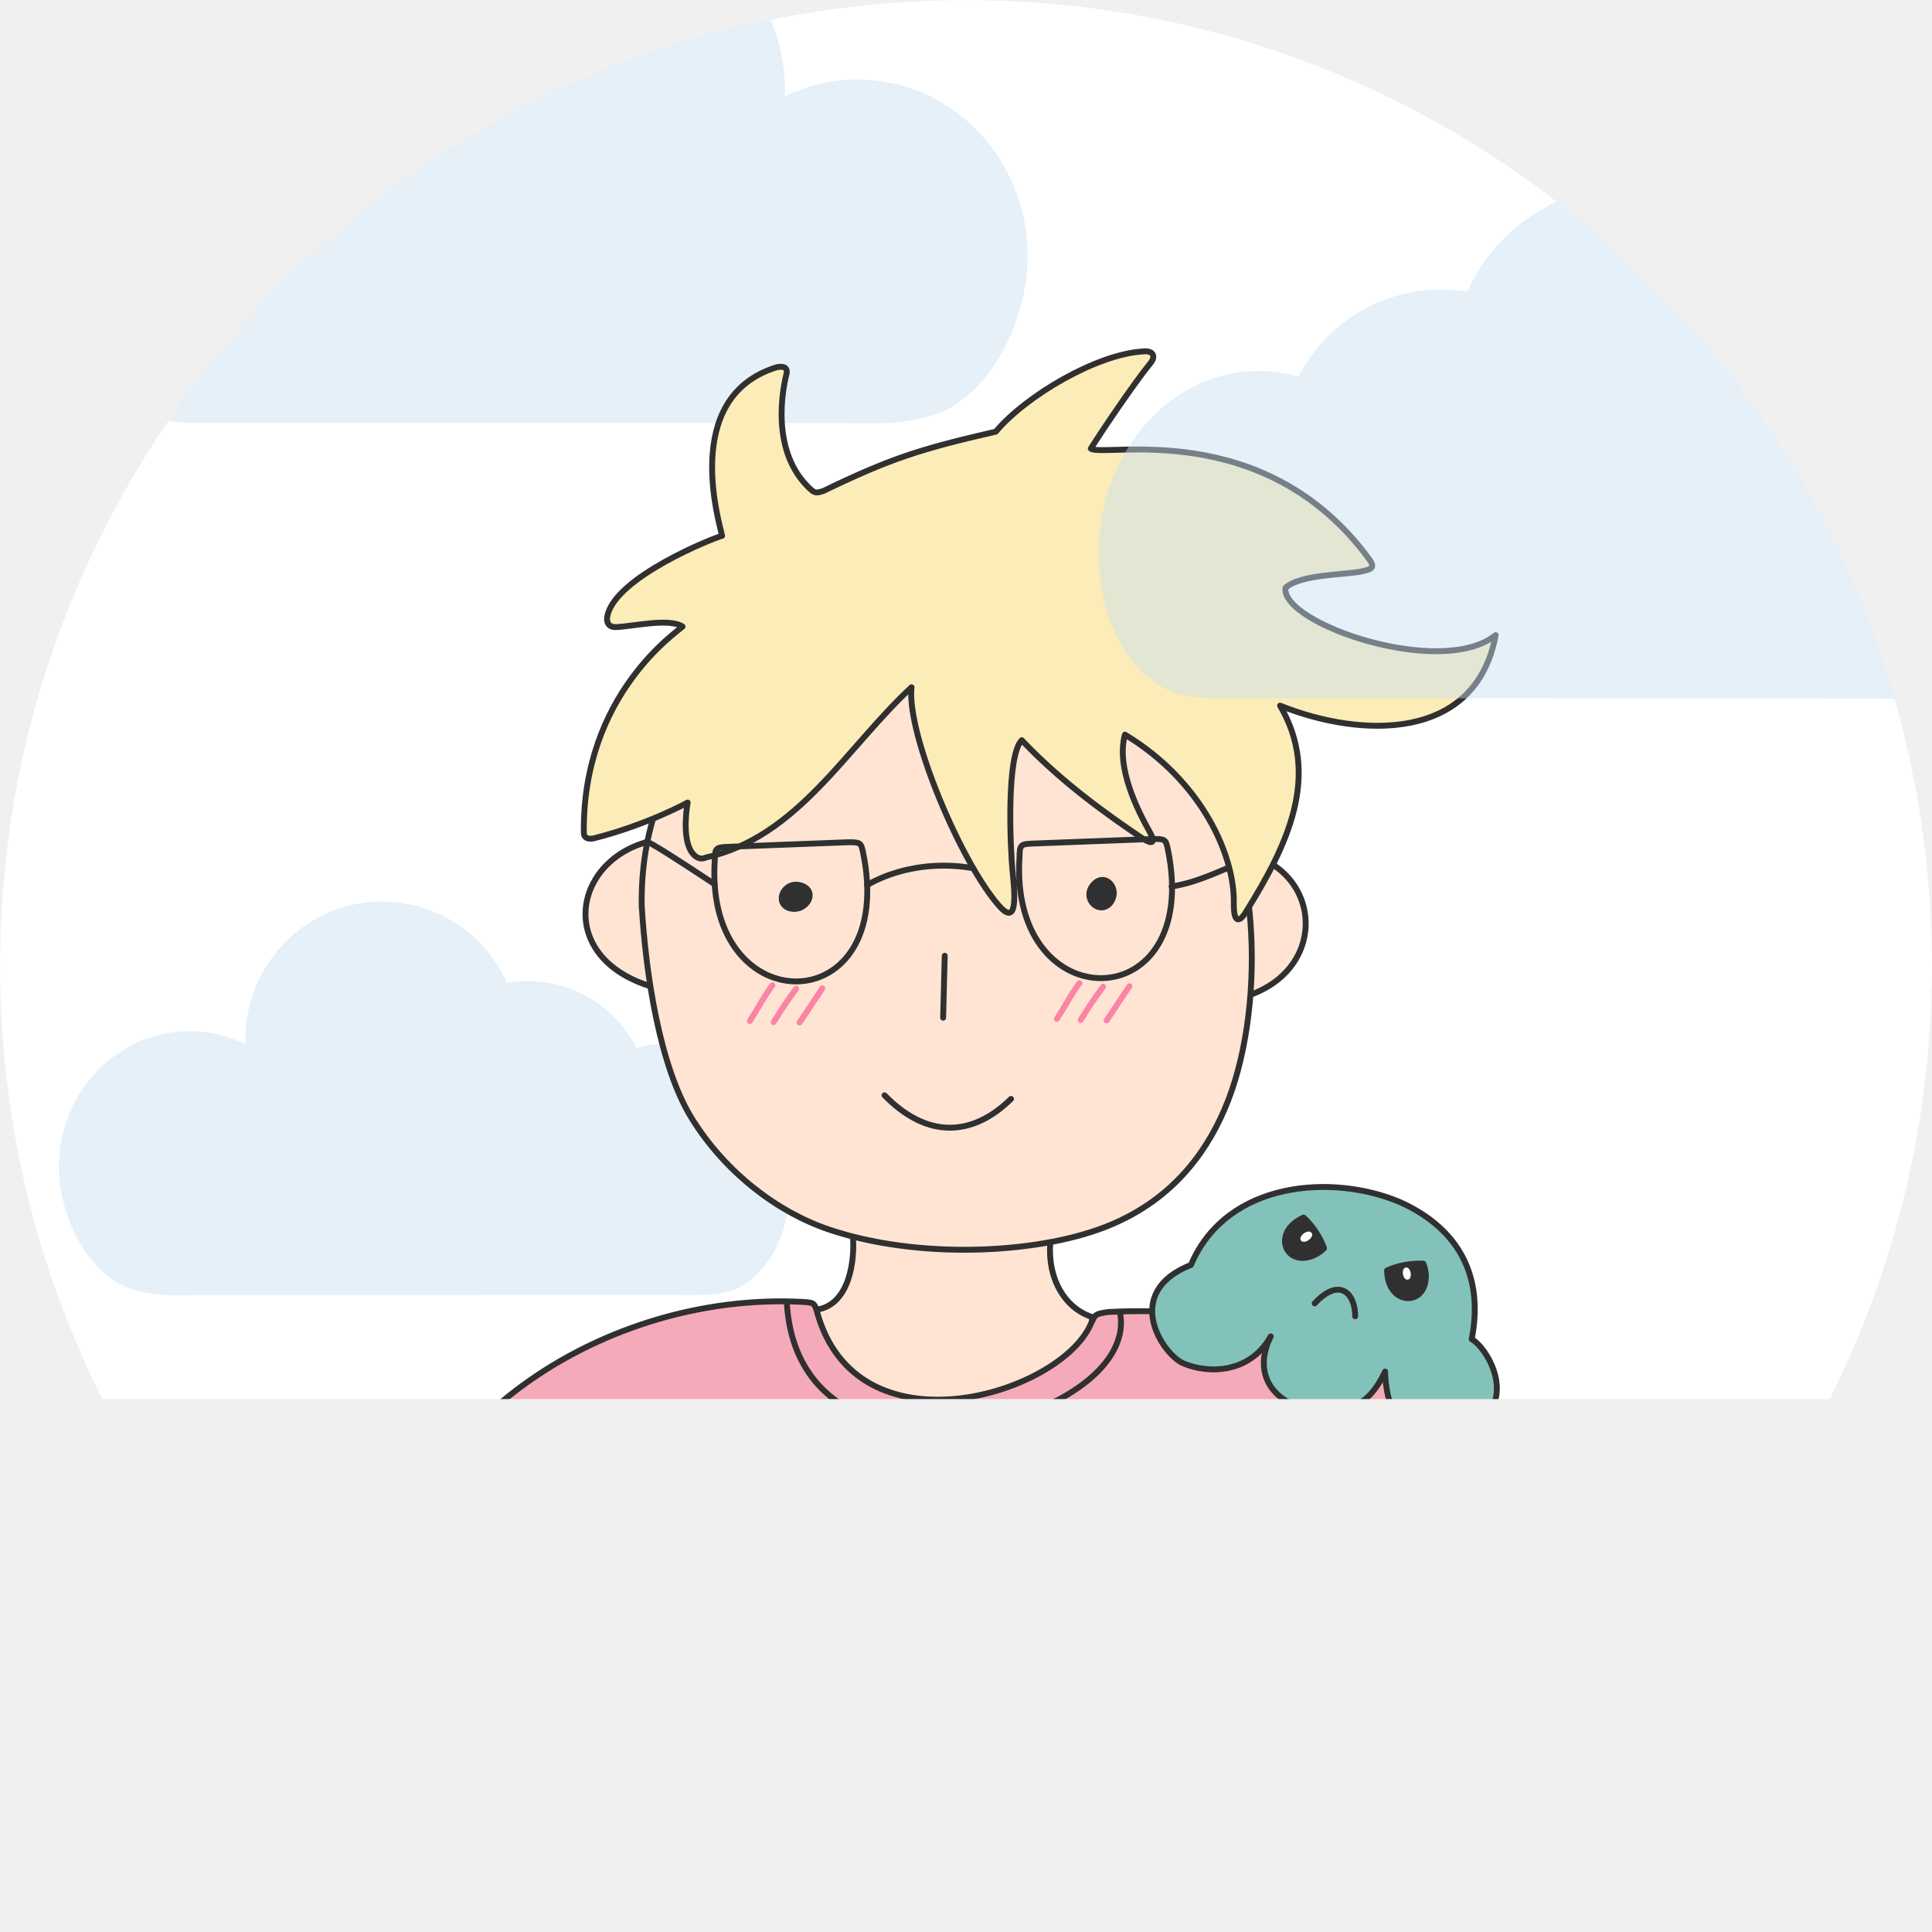
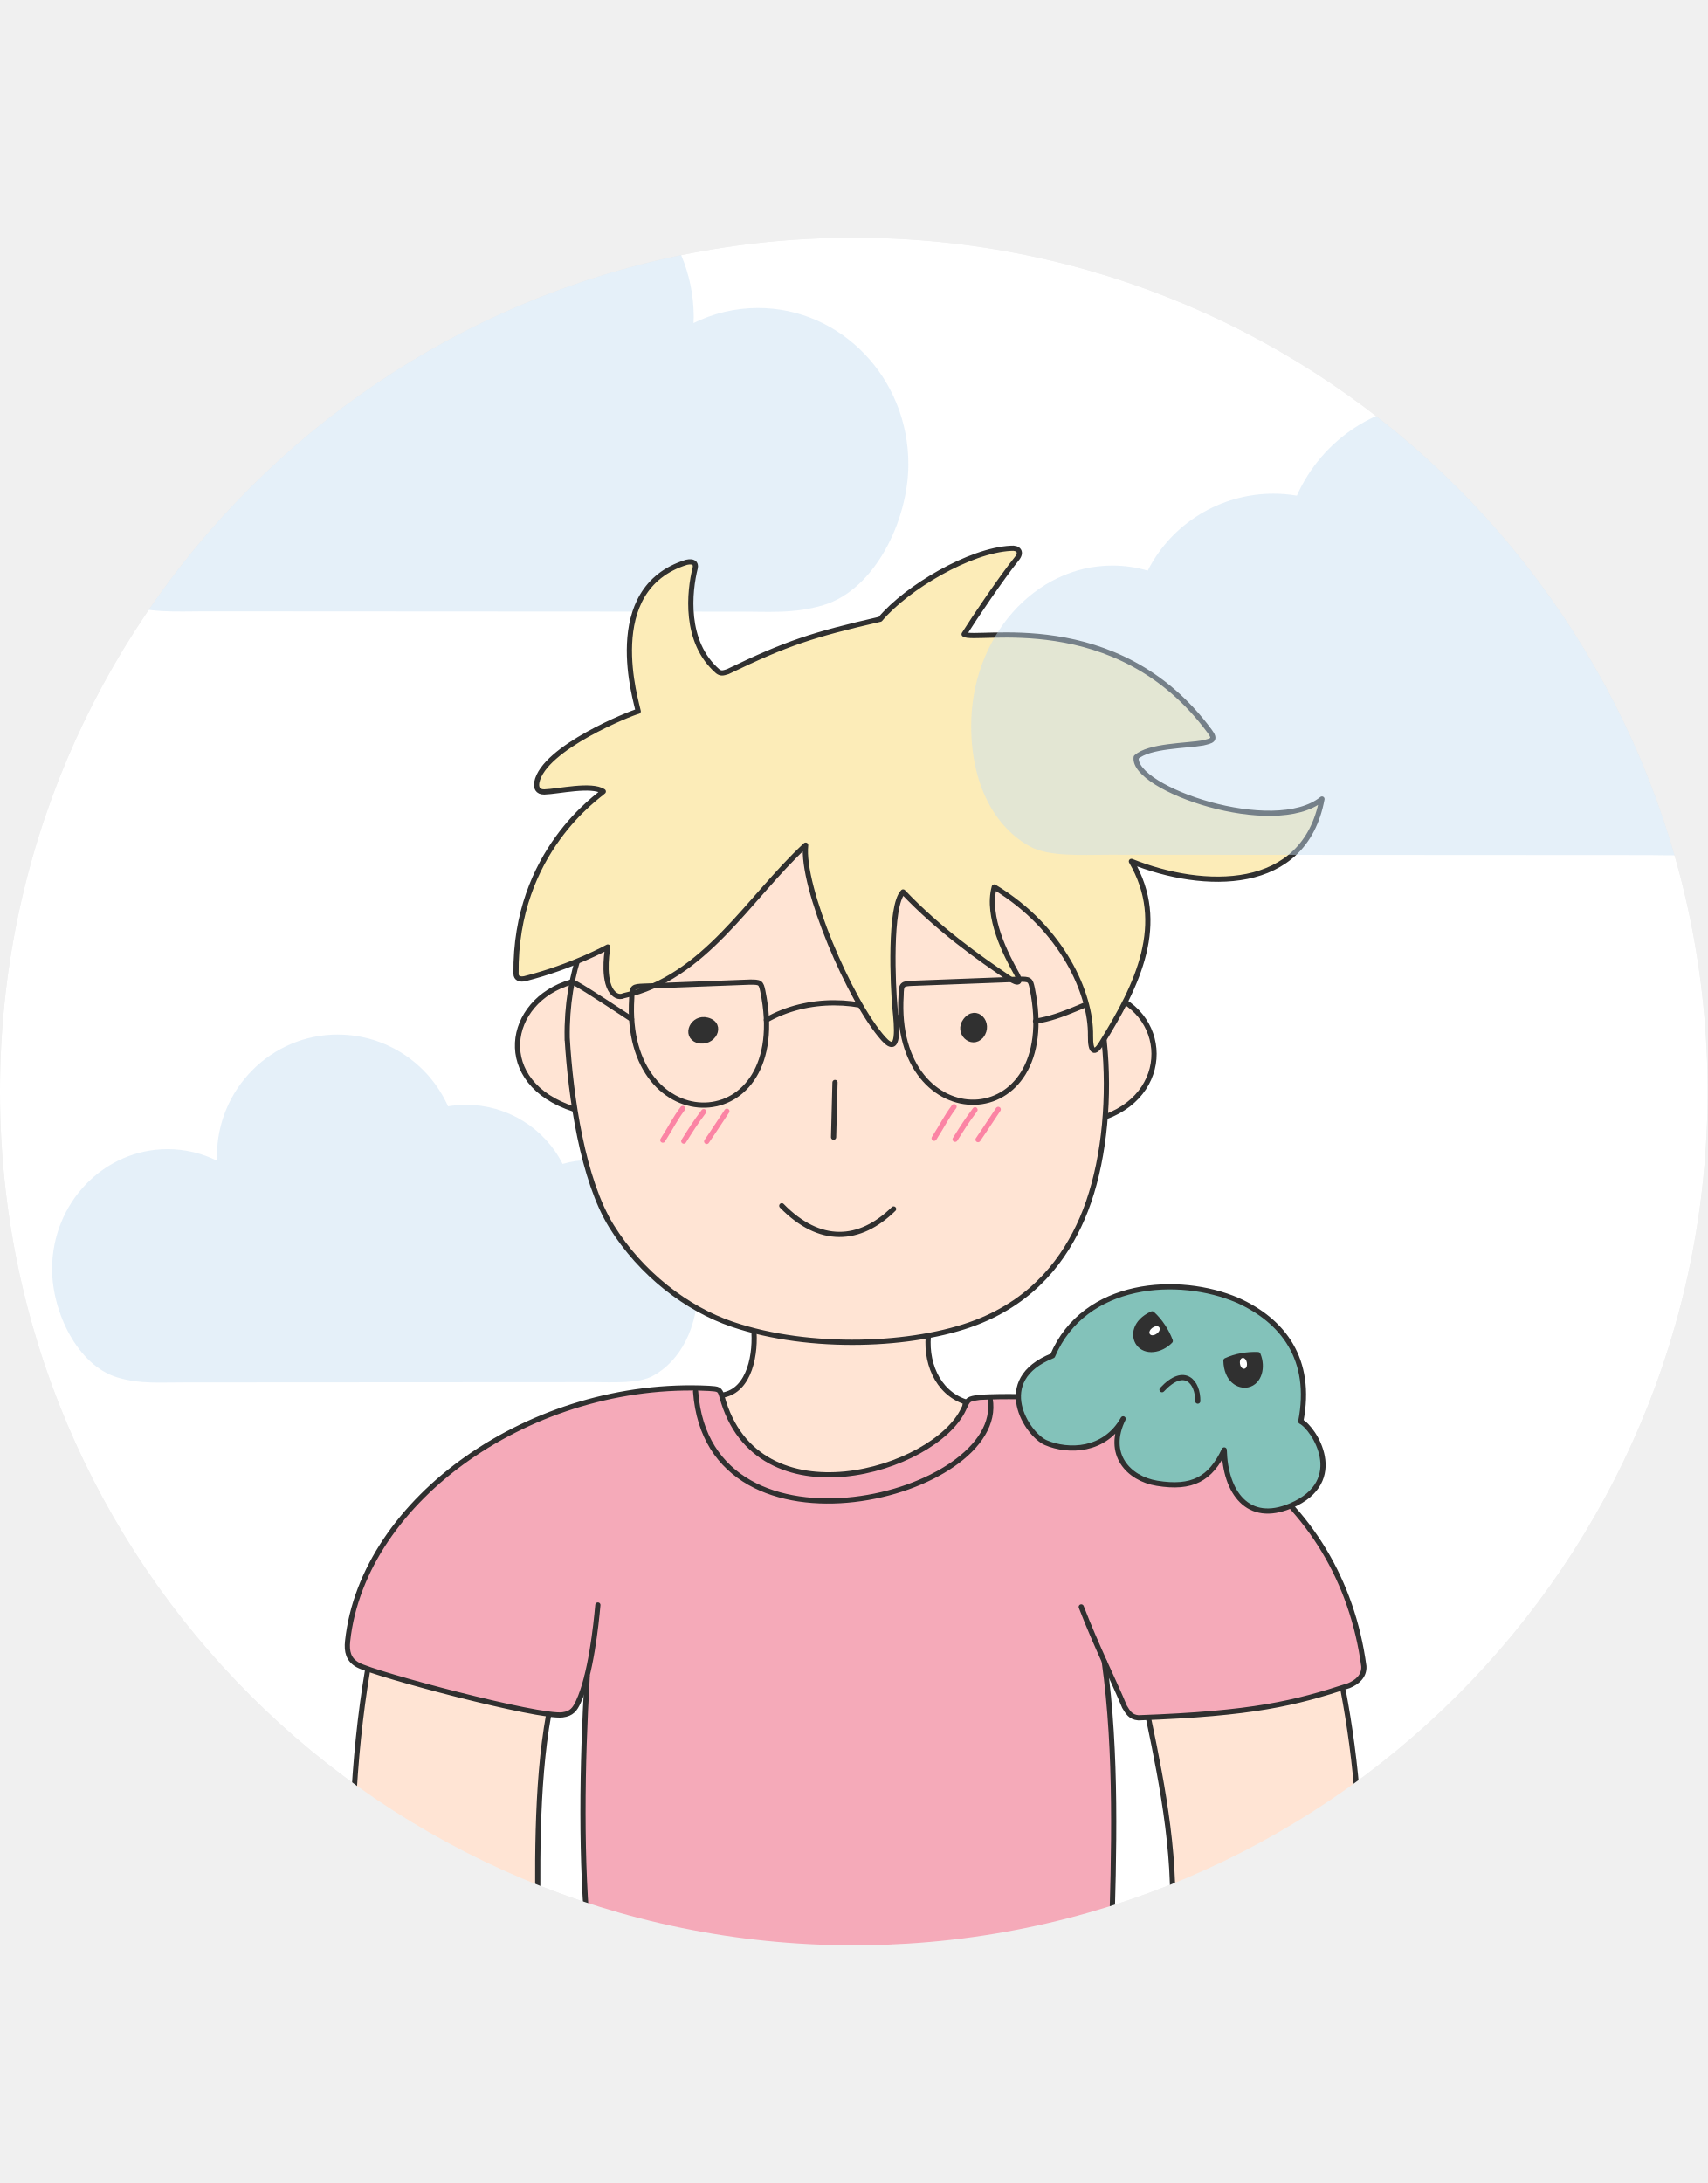
- <svg xmlns="http://www.w3.org/2000/svg" width="164.265mm" height="164.266mm" viewBox="0 0 164.265 164.266" version="1.1" id="svg5">
+ <svg xmlns="http://www.w3.org/2000/svg" width="164.265mm" height="210mm" viewBox="0 0 164.265 210" version="1.1" id="svg5">
  <defs id="defs2">
    <mask maskUnits="userSpaceOnUse" id="mask51063">
      <circle style="display:inline;fill:#ffffff;fill-opacity:1;stroke:none;stroke-width:0.584;stroke-linecap:round;stroke-linejoin:round;stroke-miterlimit:4;stroke-dasharray:none;stroke-opacity:1;paint-order:normal" id="circle51065" cx="96.038" cy="143.872" r="82.133" />
    </mask>
  </defs>
-   <g id="layer2" style="display:inline;opacity:1" transform="translate(-13.90542,-61.73901)">
+   <g id="layer2" style="display:inline;opacity:1" transform="translate(-13.90531,-38.8719)">
    <g id="g50585" mask="url(#mask51063)">
-       <circle style="display:inline;fill:#ffffff;fill-opacity:1;stroke:none;stroke-width:0.584;stroke-linecap:round;stroke-linejoin:round;stroke-miterlimit:4;stroke-dasharray:none;stroke-opacity:1;paint-order:normal" id="path41533" cx="96.038" cy="143.872" r="82.133" />
-       <path id="path898" style="display:inline;fill:#c6def1;fill-opacity:0.459;stroke-width:5.761;stroke-linecap:round" d="m 46.404,138.39 a 11.63,11.714 0 0 0 -11.63,11.714 11.63,11.714 0 0 0 0.017,0.429 c -1.445,-0.715 -3.061,-1.115 -4.768,-1.115 -6.134,0 -11.107,5.166 -11.107,11.54 0,4.129 2.45,9.267 6.276,10.417 2.234,0.672 4.176,0.465 6.344,0.483 0.13,10e-4 0.26,3e-4 0.388,-0.002 l 38.926,-0.022 c 0.05,4.4e-4 0.101,0.001 0.151,0.001 1.886,0 4.314,0.158 5.724,-0.613 2.55,-1.395 4.346,-4.509 4.346,-8.91 0,-6.543 -4.671,-11.847 -10.432,-11.847 -0.902,0 -1.777,0.13 -2.612,0.374 a 10.41,10.323 0 0 0 -9.301,-5.688 10.41,10.323 0 0 0 -1.719,0.147 11.63,11.714 0 0 0 -10.603,-6.904 z" />
-       <path id="path898-4-2" style="display:inline;fill:#c6def1;fill-opacity:0.459;stroke-width:7.5;stroke-linecap:round" d="m 65.501,54.143 a 15.14,15.251 0 0 1 15.14,15.25 15.14,15.251 0 0 1 -0.022,0.558 c 1.881,-0.93 3.986,-1.451 6.207,-1.451 7.986,0 14.46,6.726 14.46,15.023 0,5.375 -3.19,12.064 -8.171,13.561 -2.908,0.875 -5.436,0.605 -8.26,0.629 -0.17,0.001 -0.338,3.9e-4 -0.505,-0.003 l -50.677,-0.029 c -0.066,5.8e-4 -0.131,0.001 -0.197,0.001 -2.455,0 -5.617,0.206 -7.451,-0.797 -3.32,-1.816 -5.658,-5.87 -5.658,-11.6 0,-8.518 6.08,-15.424 13.581,-15.424 1.174,0 2.314,0.169 3.401,0.487 a 13.553,13.439 0 0 1 12.108,-7.405 13.553,13.439 0 0 1 2.238,0.191 15.14,15.251 0 0 1 13.804,-8.988 z" />
-       <path style="display:inline;fill:#ffe4d4;fill-opacity:1;stroke:none;stroke-width:0.5;stroke-linecap:round;stroke-linejoin:round;stroke-miterlimit:4;stroke-dasharray:none;stroke-opacity:1;paint-order:normal" d="m 49.833,196.425 c -0.719,5.646 -2.968,14.06 -1.643,29.773 3.857,0.095 11.744,-0.098 17.559,-0.098 -0.78,-12.749 1.35,-20.287 0.854,-23.34 -1.333,-1.661 -6.692,-4.601 -9.621,-4.647 -2.739,0 -5.011,-2.078 -7.148,-1.689 z" id="path39362" />
-       <path style="display:inline;fill:#ffe4d4;fill-opacity:1;stroke:none;stroke-width:0.5;stroke-linecap:round;stroke-linejoin:round;stroke-miterlimit:4;stroke-dasharray:none;stroke-opacity:1;paint-order:normal" d="m 142.479,196.112 c 0.719,5.646 3.196,13.767 1.871,29.481 -3.857,0.095 -11.939,0.032 -17.754,0.032 0.78,-12.749 -2.715,-20.904 -2.218,-23.957 1.333,-1.661 8.024,-3.821 10.953,-3.867 2.739,0 5.011,-2.078 7.148,-1.689 z" id="path39362-8" />
-       <path style="display:inline;fill:#ffe4d4;fill-opacity:1;stroke:#303030;stroke-width:0.5;stroke-linecap:round;stroke-linejoin:round;stroke-miterlimit:4;stroke-dasharray:none;stroke-opacity:1;paint-order:normal" d="m 83.42,173.078 c 2.663,-0.447 3.22,-4.093 2.987,-6.433 4.519,-3.209 14.067,-5.827 16.862,0.23 -0.447,2.909 0.762,5.936 3.492,6.846 -0.122,9.044 -9.63,11.517 -17.046,9.235 -1.776,-0.546 -4.073,-0.774 -5.284,-2.389 -0.76,-1.013 -0.41,-2.491 -0.735,-3.63 -0.365,-1.277 -0.663,-2.601 -0.276,-3.86 z" id="path35579" />
-       <path style="display:inline;fill:#f5aab9;fill-opacity:1;stroke:none;stroke-width:0.5;stroke-linecap:round;stroke-linejoin:round;stroke-miterlimit:4;stroke-dasharray:none;stroke-opacity:1;paint-order:normal" d="m 72.352,190.298 c -3,3.031 -2.959,35.654 -1.559,35.998 50.014,-0.511 0,0 49.904,-0.65 0.672,-1.369 -0.02,-5.553 0.299,-10.663 0.773,-12.402 -2.28,-25.522 -4.457,-26.505 -1.358,-0.613 -18.555,2.235 -25.212,1.819 -6.502,-0.406 -12.684,-0.572 -18.974,0 z" id="path36609" />
-       <path style="fill:#ffe4d4;fill-opacity:1;stroke:#303030;stroke-width:0.5;stroke-linecap:round;stroke-miterlimit:4;stroke-dasharray:none;stroke-opacity:1" d="M 69.111,145.564 C 61.31,143.073 62.545,135.134 68.877,133.336" id="path3154" />
-       <path style="fill:#ffe4d4;fill-opacity:1;stroke:#303030;stroke-width:0.5;stroke-linecap:round;stroke-miterlimit:4;stroke-dasharray:none;stroke-opacity:1" d="m 120.241,146.313 c 6.786,-2.483 5.965,-10.964 -0.995,-12.143" id="path3152" />
-       <path style="fill:#ffe4d4;fill-opacity:1;stroke:#303030;stroke-width:0.5;stroke-linecap:round;stroke-miterlimit:4;stroke-dasharray:none;stroke-opacity:1" d="m 68.466,138.735 c 0.332,5.621 1.486,13.635 4.272,18.117 2.821,4.538 7.216,7.926 11.623,9.417 7.495,2.535 17.451,2.116 23.409,-0.164 5.673,-2.171 8.594,-6.229 10.229,-9.996 3.613,-8.322 3.024,-22.309 -1.639,-28.49 -14.187,-20.863 -48.257,-14.289 -47.895,11.116 z" id="path939" />
-       <path style="fill:none;stroke:#303030;stroke-width:0.5;stroke-linecap:round;stroke-miterlimit:4;stroke-dasharray:none;stroke-opacity:1" d="m 94.23,143.003 c -0.136,5.265 0,0 -0.136,5.265" id="path2503" />
-       <path style="fill:none;stroke:#303030;stroke-width:0.5;stroke-linecap:round;stroke-miterlimit:4;stroke-dasharray:none;stroke-opacity:1" d="m 89.111,154.865 c 3.635,3.723 7.479,3.524 10.757,0.308" id="path2913" />
-       <path style="fill:none;stroke:#303030;stroke-width:0.5;stroke-linecap:round;stroke-linejoin:round;stroke-miterlimit:4;stroke-dasharray:none;stroke-opacity:1" d="m 87.629,136.989 c 3.919,-2.232 9.15,-2.137 12.898,-0.092" id="path6458" />
-       <path style="fill:#ffe4d4;fill-opacity:1;stroke:#303030;stroke-width:0.5;stroke-linecap:round;stroke-linejoin:round;stroke-miterlimit:4;stroke-dasharray:none;stroke-opacity:1;paint-order:normal" d="m 113.518,137.105 c 2.609,-0.364 5.118,-1.893 7.473,-2.599" id="path19522" />
-       <path style="display:inline;fill:#fcecb8;fill-opacity:1;stroke:#303030;stroke-width:0.5;stroke-linecap:round;stroke-linejoin:round;stroke-miterlimit:4;stroke-dasharray:none;stroke-opacity:1;paint-order:normal" d="m 99.998,135.839 c -0.203,-2.072 -0.539,-9.845 0.781,-11.165 3.41,3.595 7.281,6.34 10.253,8.341 0.8,0.538 1.178,0.439 0.663,-0.479 -0.988,-1.76 -2.927,-5.468 -2.144,-8.338 6.585,3.974 9.325,10.316 9.258,14.301 -0.028,1.68 0.427,1.745 1.014,0.801 3.568,-5.728 6.398,-11.623 2.918,-17.566 6.928,2.783 16.647,3.065 18.333,-5.996 -4.619,3.722 -18.272,-0.989 -17.873,-4.02 1.227,-1.124 4.812,-1.09 6.418,-1.38 0.838,-0.207 1.306,-0.259 0.645,-1.133 -8.931,-12.086 -22.612,-8.544 -23.614,-9.324 0.943,-1.507 3.653,-5.52 5.061,-7.254 0.533,-0.647 0.165,-1.089 -0.574,-1.009 -3.911,0.195 -9.979,3.744 -12.564,6.821 -6.511,1.5 -8.957,2.292 -14.66,5.042 -0.474,0.155 -0.669,0.193 -0.969,-0.033 -3.25,-2.828 -2.735,-7.681 -2.156,-9.967 0.077,-0.433 -0.183,-0.657 -0.841,-0.517 -8.295,2.555 -4.771,13.568 -4.646,14.333 -0.62,0.136 -9.125,3.507 -9.759,6.838 -0.089,0.47 0.061,0.932 0.72,0.922 1.378,-0.041 4.538,-0.804 5.678,-0.044 -0.364,0.382 -8.531,5.761 -8.395,17.531 0.005,0.465 0.397,0.561 0.819,0.481 4.625,-1.168 8.01,-3.053 8.01,-3.053 0,0 -0.51,2.665 0.24,4.06 0.315,0.564 0.805,0.855 1.304,0.619 7.797,-1.708 11.936,-9.335 17.489,-14.479 -0.442,3.972 4.26,15.025 7.479,18.622 1.619,1.809 1.279,-1.265 1.113,-2.954 z" id="path7281" />
-       <path style="fill:#ffe4d4;fill-opacity:1;stroke:#303030;stroke-width:0.5;stroke-linecap:round;stroke-linejoin:round;stroke-miterlimit:4;stroke-dasharray:none;stroke-opacity:1;paint-order:normal" d="m 74.66,136.91 c -3.203,-2.107 -5.749,-3.766 -5.783,-3.574" id="path19388" />
-       <path style="fill:#303030;fill-opacity:1;stroke:#303030;stroke-width:0.5;stroke-linecap:round;stroke-linejoin:round;stroke-miterlimit:4;stroke-dasharray:none;stroke-opacity:1;paint-order:normal" d="m 81.012,138.957 c -1.302,-0.464 -0.453,-2.317 0.928,-1.953 1.593,0.42 0.575,2.373 -0.928,1.953 z" id="path19696" />
-       <path style="display:inline;opacity:1;fill:#303030;fill-opacity:1;stroke:#303030;stroke-width:0.5;stroke-linecap:round;stroke-linejoin:round;stroke-miterlimit:4;stroke-dasharray:none;stroke-opacity:1;paint-order:normal" d="m 108.29,138.529 c -0.925,1.027 -2.364,-0.338 -1.502,-1.477 0.994,-1.314 2.462,0.246 1.502,1.477 z" id="path19696-7" />
-       <path style="opacity:1;fill:none;fill-opacity:0.374;stroke:#303030;stroke-width:0.5;stroke-linecap:round;stroke-linejoin:round;stroke-miterlimit:4;stroke-dasharray:none;stroke-opacity:1" d="m 75.86,133.738 10.155,-0.388 c 1.03,-0.006 1.098,0.03 1.272,0.871 2.968,14.407 -13.5,14.59 -12.612,0.691 0.015,-1.098 0.098,-1.133 1.186,-1.174 z" id="path3596-0" />
-       <path style="display:inline;fill:none;fill-opacity:0.373;stroke:#fa5f91;stroke-width:0.5;stroke-linecap:round;stroke-linejoin:round;stroke-miterlimit:4;stroke-dasharray:none;stroke-opacity:0.717;paint-order:normal" d="m 103.767,148.373 c 0.846,-1.324 1.115,-1.964 1.916,-3.041" id="path25524-2" />
-       <path style="fill:none;fill-opacity:0.373;stroke:#303030;stroke-width:0.5;stroke-linecap:round;stroke-linejoin:round;stroke-miterlimit:4;stroke-dasharray:none;stroke-opacity:1" d="m 101.773,133.46 10.155,-0.388 c 1.03,-0.006 1.098,0.03 1.272,0.871 2.968,14.407 -13.5,14.59 -12.612,0.691 0.015,-1.098 0.098,-1.133 1.186,-1.174 z" id="path3596" />
-       <path style="display:inline;fill:none;fill-opacity:0.373;stroke:#fa5f91;stroke-width:0.5;stroke-linecap:round;stroke-linejoin:round;stroke-miterlimit:4;stroke-dasharray:none;stroke-opacity:0.717;paint-order:normal" d="m 77.663,148.548 c 0.846,-1.324 1.115,-1.964 1.916,-3.041" id="path25524" />
-       <path style="display:inline;fill:none;fill-opacity:0.373;stroke:#fa5f91;stroke-width:0.5;stroke-linecap:round;stroke-linejoin:round;stroke-miterlimit:4;stroke-dasharray:none;stroke-opacity:0.717;paint-order:normal" d="m 79.681,148.645 c 0.765,-1.212 1.055,-1.687 1.916,-2.84" id="path25524-4" />
-       <path style="display:inline;fill:none;fill-opacity:0.373;stroke:#fa5f91;stroke-width:0.5;stroke-linecap:round;stroke-linejoin:round;stroke-miterlimit:4;stroke-dasharray:none;stroke-opacity:0.717;paint-order:normal" d="m 81.887,148.674 c 0.89,-1.297 1.31,-1.986 1.94,-2.907" id="path25524-4-8" />
-       <path style="display:inline;fill:none;fill-opacity:0.373;stroke:#fa5f91;stroke-width:0.5;stroke-linecap:round;stroke-linejoin:round;stroke-miterlimit:4;stroke-dasharray:none;stroke-opacity:0.717;paint-order:normal" d="m 105.784,148.47 c 0.765,-1.212 1.055,-1.687 1.916,-2.84" id="path25524-4-6" />
-       <path style="display:inline;fill:none;fill-opacity:0.373;stroke:#fa5f91;stroke-width:0.5;stroke-linecap:round;stroke-linejoin:round;stroke-miterlimit:4;stroke-dasharray:none;stroke-opacity:0.717;paint-order:normal" d="m 107.99,148.5 c 0.89,-1.297 1.31,-1.986 1.94,-2.907" id="path25524-4-8-6" />
-       <path style="display:inline;fill:#f5aab9;fill-opacity:1;stroke:#303030;stroke-width:0.5;stroke-linecap:round;stroke-linejoin:round;stroke-miterlimit:4;stroke-dasharray:none;stroke-opacity:1;paint-order:normal" d="m 71.418,193.269 c -0.177,1.947 -0.677,6.733 -1.879,9.318 -0.328,0.705 -0.625,1.135 -1.521,1.25 -2.264,0.29 -18.002,-3.881 -19.688,-4.801 -0.911,-0.497 -1.092,-1.306 -0.985,-2.293 1.479,-13.716 17.81,-25.165 34.762,-24.314 0.914,0.064 1.048,0.049 1.248,0.789 3.333,12.318 20.503,7.153 23.247,1.198 0.451,-0.955 0.366,-0.948 1.539,-1.127 20.438,-1.02 34.735,9.385 36.961,25.868 0.06,0.964 -0.67,1.557 -1.444,1.869 -5.157,1.678 -9.156,2.701 -20.243,3.095 -0.765,-0.062 -1.016,-0.534 -1.34,-1.075 -0.964,-2.353 -2.642,-5.659 -4.157,-9.594" id="path30280" />
-       <path style="display:inline;fill:none;fill-opacity:0.373;stroke:#303030;stroke-width:0.5;stroke-linecap:round;stroke-linejoin:round;stroke-miterlimit:4;stroke-dasharray:none;stroke-opacity:1;paint-order:normal" d="m 70.393,200.135 c -0.496,8.44 -0.646,18.018 0.175,25.779" id="path34557" />
-       <path style="display:inline;fill:none;fill-opacity:0.373;stroke:#303030;stroke-width:0.5;stroke-linecap:round;stroke-linejoin:round;stroke-miterlimit:4;stroke-dasharray:none;stroke-opacity:1;paint-order:normal" d="m 120.137,198.731 c 1.224,8.713 0.936,18.612 0.67,27.054" id="path34559" />
-       <path style="opacity:1;fill:none;fill-opacity:1;stroke:#303030;stroke-width:0.5;stroke-linecap:round;stroke-linejoin:round;stroke-miterlimit:4;stroke-dasharray:none;stroke-opacity:1;paint-order:normal" d="m 49.254,199.614 c -1.391,8.288 -1.9,18.282 -1.078,26.505" id="path37638" />
-       <path style="opacity:1;fill:none;fill-opacity:1;stroke:#303030;stroke-width:0.5;stroke-linecap:round;stroke-linejoin:round;stroke-miterlimit:4;stroke-dasharray:none;stroke-opacity:1;paint-order:normal" d="m 66.686,203.822 c -1.248,6.886 -1.086,15.303 -0.993,22.153" id="path37706" />
-       <path style="opacity:1;fill:none;fill-opacity:1;stroke:#303030;stroke-width:0.5;stroke-linecap:round;stroke-linejoin:round;stroke-miterlimit:4;stroke-dasharray:none;stroke-opacity:1;paint-order:normal" d="m 143.127,201.556 c 1.191,6.299 2.196,15.244 1.193,23.951" id="path37708" />
-       <path style="opacity:1;fill:none;fill-opacity:1;stroke:#303030;stroke-width:0.5;stroke-linecap:round;stroke-linejoin:round;stroke-miterlimit:4;stroke-dasharray:none;stroke-opacity:1;paint-order:normal" d="m 124.41,204.276 c 1.323,6.334 2.857,14.053 2.113,21.208" id="path37712" />
-       <path id="path898-4" style="display:inline;fill:#c6def1;fill-opacity:0.459;stroke-width:7.5;stroke-linecap:round" d="m 152.464,77.56 a 15.14,15.251 0 0 1 15.14,15.25 15.14,15.251 0 0 1 -0.022,0.558 c 1.881,-0.93 3.986,-1.451 6.207,-1.451 7.986,0 14.46,6.726 14.46,15.023 0,5.375 -3.19,12.064 -8.171,13.562 -2.908,0.875 -5.436,0.605 -8.26,0.629 -0.17,0.001 -0.338,3.9e-4 -0.505,-0.003 l -50.677,-0.029 c -0.066,5.8e-4 -0.131,10e-4 -0.197,10e-4 -2.455,0 -5.617,0.206 -7.451,-0.797 -3.32,-1.816 -5.658,-5.87 -5.658,-11.6 0,-8.518 6.08,-15.424 13.581,-15.424 1.174,0 2.314,0.169 3.401,0.487 a 13.553,13.439 0 0 1 12.108,-7.405 13.553,13.439 0 0 1 2.238,0.191 15.14,15.251 0 0 1 13.804,-8.988 z" />
-       <path style="opacity:1;fill:#83c2ba;fill-opacity:1;stroke:#303030;stroke-width:0.5;stroke-linecap:round;stroke-linejoin:round;stroke-miterlimit:4;stroke-dasharray:none;stroke-opacity:1;paint-order:normal" d="m 115.164,169.289 c -5.91,2.338 -2.419,7.614 -0.647,8.368 2.14,0.911 5.658,0.866 7.431,-2.294 -1.68,3.377 0.496,5.742 3.253,6.195 3.387,0.556 5.154,-0.41 6.472,-3.204 0.097,4.03 2.249,7.145 6.418,5.363 5.517,-2.358 2.201,-7.482 0.944,-8.109 1.165,-5.964 -1.701,-9.688 -6.079,-11.653 -5.65,-2.422 -14.738,-1.871 -17.792,5.333 z" id="path42149" />
-       <path style="display:inline;fill:none;fill-opacity:0.373;stroke:#303030;stroke-width:0.5;stroke-linecap:round;stroke-linejoin:round;stroke-miterlimit:4;stroke-dasharray:none;stroke-opacity:1;paint-order:normal" d="m 80.82,172.731 c 1.264,17.381 29.944,10.074 28.33,0.713" id="path35183" />
-       <path style="opacity:1;fill:none;fill-opacity:1;stroke:#303030;stroke-width:0.5;stroke-linecap:round;stroke-linejoin:round;stroke-miterlimit:4;stroke-dasharray:none;stroke-opacity:1;paint-order:normal" d="m 125.687,172.556 c 2.18,-2.338 3.468,-0.726 3.44,1.099" id="path45846" />
-       <path style="opacity:1;fill:#303030;fill-opacity:1;stroke:#303030;stroke-width:0.5;stroke-linecap:round;stroke-linejoin:round;stroke-miterlimit:4;stroke-dasharray:none;stroke-opacity:1;paint-order:normal" d="m 131.837,169.759 c 0.924,-0.433 2.097,-0.628 3.081,-0.578 0.502,1.2 0.134,2.652 -0.981,2.902 -0.855,0.192 -2.053,-0.452 -2.1,-2.324 z" id="path45938" />
-       <path style="display:inline;fill:#303030;fill-opacity:1;stroke:#303030;stroke-width:0.5;stroke-linecap:round;stroke-linejoin:round;stroke-miterlimit:4;stroke-dasharray:none;stroke-opacity:1;paint-order:normal" d="m 124.739,165.26 c 0.761,0.68 1.402,1.682 1.742,2.606 -0.906,0.933 -2.386,1.165 -3.054,0.238 -0.513,-0.711 -0.391,-2.065 1.313,-2.844 z" id="path45938-4" />
-       <ellipse style="opacity:1;fill:#ffffff;fill-opacity:1;stroke:#ffffff;stroke-width:0.328;stroke-linecap:round;stroke-linejoin:round;stroke-miterlimit:4;stroke-dasharray:none;stroke-opacity:1;paint-order:normal" id="path48063" cx="103.944" cy="189.145" rx="0.172" ry="0.361" transform="matrix(0.9871952,-0.1595167,0.1633985,0.9865601,0,0)" />
-       <ellipse style="display:inline;fill:#ffffff;fill-opacity:1;stroke:#ffffff;stroke-width:0.346;stroke-linecap:round;stroke-linejoin:round;stroke-miterlimit:4;stroke-dasharray:none;stroke-opacity:1;paint-order:normal" id="path48063-6" cx="208.696" cy="10.8" rx="0.179" ry="0.384" transform="matrix(0.6400269,0.7683525,-0.7962369,0.6049849,0,0)" />
+       <g id="g1844">
+         <ellipse style="display:inline;fill:#ffffff;fill-opacity:1;stroke:none;stroke-width:0.584;stroke-linecap:round;stroke-linejoin:round;stroke-miterlimit:4;stroke-dasharray:none;stroke-opacity:1;paint-order:normal" id="path41533" cx="96.038" cy="143.872" rx="82.133" ry="82.133" />
+         <path id="path898" style="display:inline;fill:#c6def1;fill-opacity:0.459;stroke-width:5.761;stroke-linecap:round" d="m 46.404,138.39 a 11.63,11.714 0 0 0 -11.63,11.714 11.63,11.714 0 0 0 0.017,0.429 c -1.445,-0.715 -3.061,-1.115 -4.768,-1.115 -6.134,0 -11.107,5.166 -11.107,11.54 0,4.129 2.45,9.267 6.276,10.417 2.234,0.672 4.176,0.465 6.344,0.483 0.13,10e-4 0.26,3e-4 0.388,-0.002 l 38.926,-0.022 c 0.05,4.4e-4 0.101,0.001 0.151,0.001 1.886,0 4.314,0.158 5.724,-0.613 2.55,-1.395 4.346,-4.509 4.346,-8.91 0,-6.543 -4.671,-11.847 -10.432,-11.847 -0.902,0 -1.777,0.13 -2.612,0.374 a 10.41,10.323 0 0 0 -9.301,-5.688 10.41,10.323 0 0 0 -1.719,0.147 11.63,11.714 0 0 0 -10.603,-6.904 z" />
+         <path id="path898-4-2" style="display:inline;fill:#c6def1;fill-opacity:0.459;stroke-width:7.5;stroke-linecap:round" d="m 65.501,54.143 a 15.14,15.251 0 0 1 15.14,15.25 15.14,15.251 0 0 1 -0.022,0.558 c 1.881,-0.93 3.986,-1.451 6.207,-1.451 7.986,0 14.46,6.726 14.46,15.023 0,5.375 -3.19,12.064 -8.171,13.561 -2.908,0.875 -5.436,0.605 -8.26,0.629 -0.17,0.001 -0.338,3.9e-4 -0.505,-0.003 l -50.677,-0.029 c -0.066,5.8e-4 -0.131,0.001 -0.197,0.001 -2.455,0 -5.617,0.206 -7.451,-0.797 -3.32,-1.816 -5.658,-5.87 -5.658,-11.6 0,-8.518 6.08,-15.424 13.581,-15.424 1.174,0 2.314,0.169 3.401,0.487 a 13.553,13.439 0 0 1 12.108,-7.405 13.553,13.439 0 0 1 2.238,0.191 15.14,15.251 0 0 1 13.804,-8.988 z" />
+         <path style="display:inline;fill:#ffe4d4;fill-opacity:1;stroke:none;stroke-width:0.5;stroke-linecap:round;stroke-linejoin:round;stroke-miterlimit:4;stroke-dasharray:none;stroke-opacity:1;paint-order:normal" d="m 49.833,196.425 c -0.719,5.646 -2.968,14.06 -1.643,29.773 3.857,0.095 11.744,-0.098 17.559,-0.098 -0.78,-12.749 1.35,-20.287 0.854,-23.34 -1.333,-1.661 -6.692,-4.601 -9.621,-4.647 -2.739,0 -5.011,-2.078 -7.148,-1.689 z" id="path39362" />
+         <path style="display:inline;fill:#ffe4d4;fill-opacity:1;stroke:none;stroke-width:0.5;stroke-linecap:round;stroke-linejoin:round;stroke-miterlimit:4;stroke-dasharray:none;stroke-opacity:1;paint-order:normal" d="m 142.479,196.112 c 0.719,5.646 3.196,13.767 1.871,29.481 -3.857,0.095 -11.939,0.032 -17.754,0.032 0.78,-12.749 -2.715,-20.904 -2.218,-23.957 1.333,-1.661 8.024,-3.821 10.953,-3.867 2.739,0 5.011,-2.078 7.148,-1.689 z" id="path39362-8" />
+         <path style="display:inline;fill:#ffe4d4;fill-opacity:1;stroke:#303030;stroke-width:0.5;stroke-linecap:round;stroke-linejoin:round;stroke-miterlimit:4;stroke-dasharray:none;stroke-opacity:1;paint-order:normal" d="m 83.42,173.078 c 2.663,-0.447 3.22,-4.093 2.987,-6.433 4.519,-3.209 14.067,-5.827 16.862,0.23 -0.447,2.909 0.762,5.936 3.492,6.846 -0.122,9.044 -9.63,11.517 -17.046,9.235 -1.776,-0.546 -4.073,-0.774 -5.284,-2.389 -0.76,-1.013 -0.41,-2.491 -0.735,-3.63 -0.365,-1.277 -0.663,-2.601 -0.276,-3.86 z" id="path35579" />
+         <path style="display:inline;fill:#f5aab9;fill-opacity:1;stroke:none;stroke-width:0.5;stroke-linecap:round;stroke-linejoin:round;stroke-miterlimit:4;stroke-dasharray:none;stroke-opacity:1;paint-order:normal" d="m 72.352,190.298 c -3,3.031 -2.959,35.654 -1.559,35.998 50.014,-0.511 0,0 49.904,-0.65 0.672,-1.369 -0.02,-5.553 0.299,-10.663 0.773,-12.402 -2.28,-25.522 -4.457,-26.505 -1.358,-0.613 -18.555,2.235 -25.212,1.819 -6.502,-0.406 -12.684,-0.572 -18.974,0 z" id="path36609" />
+         <path style="fill:#ffe4d4;fill-opacity:1;stroke:#303030;stroke-width:0.5;stroke-linecap:round;stroke-miterlimit:4;stroke-dasharray:none;stroke-opacity:1" d="M 69.111,145.564 C 61.31,143.073 62.545,135.134 68.877,133.336" id="path3154" />
+         <path style="fill:#ffe4d4;fill-opacity:1;stroke:#303030;stroke-width:0.5;stroke-linecap:round;stroke-miterlimit:4;stroke-dasharray:none;stroke-opacity:1" d="m 120.241,146.313 c 6.786,-2.483 5.965,-10.964 -0.995,-12.143" id="path3152" />
+         <path style="fill:#ffe4d4;fill-opacity:1;stroke:#303030;stroke-width:0.5;stroke-linecap:round;stroke-miterlimit:4;stroke-dasharray:none;stroke-opacity:1" d="m 68.466,138.735 c 0.332,5.621 1.486,13.635 4.272,18.117 2.821,4.538 7.216,7.926 11.623,9.417 7.495,2.535 17.451,2.116 23.409,-0.164 5.673,-2.171 8.594,-6.229 10.229,-9.996 3.613,-8.322 3.024,-22.309 -1.639,-28.49 -14.187,-20.863 -48.257,-14.289 -47.895,11.116 z" id="path939" />
+         <path style="fill:none;stroke:#303030;stroke-width:0.5;stroke-linecap:round;stroke-miterlimit:4;stroke-dasharray:none;stroke-opacity:1" d="m 94.23,143.003 c -0.136,5.265 0,0 -0.136,5.265" id="path2503" />
+         <path style="fill:none;stroke:#303030;stroke-width:0.5;stroke-linecap:round;stroke-miterlimit:4;stroke-dasharray:none;stroke-opacity:1" d="m 89.111,154.865 c 3.635,3.723 7.479,3.524 10.757,0.308" id="path2913" />
+         <path style="fill:none;stroke:#303030;stroke-width:0.5;stroke-linecap:round;stroke-linejoin:round;stroke-miterlimit:4;stroke-dasharray:none;stroke-opacity:1" d="m 87.629,136.989 c 3.919,-2.232 9.15,-2.137 12.898,-0.092" id="path6458" />
+         <path style="fill:#ffe4d4;fill-opacity:1;stroke:#303030;stroke-width:0.5;stroke-linecap:round;stroke-linejoin:round;stroke-miterlimit:4;stroke-dasharray:none;stroke-opacity:1;paint-order:normal" d="m 113.518,137.105 c 2.609,-0.364 5.118,-1.893 7.473,-2.599" id="path19522" />
+         <path style="display:inline;fill:#fcecb8;fill-opacity:1;stroke:#303030;stroke-width:0.5;stroke-linecap:round;stroke-linejoin:round;stroke-miterlimit:4;stroke-dasharray:none;stroke-opacity:1;paint-order:normal" d="m 99.998,135.839 c -0.203,-2.072 -0.539,-9.845 0.781,-11.165 3.41,3.595 7.281,6.34 10.253,8.341 0.8,0.538 1.178,0.439 0.663,-0.479 -0.988,-1.76 -2.927,-5.468 -2.144,-8.338 6.585,3.974 9.325,10.316 9.258,14.301 -0.028,1.68 0.427,1.745 1.014,0.801 3.568,-5.728 6.398,-11.623 2.918,-17.566 6.928,2.783 16.647,3.065 18.333,-5.996 -4.619,3.722 -18.272,-0.989 -17.873,-4.02 1.227,-1.124 4.812,-1.09 6.418,-1.38 0.838,-0.207 1.306,-0.259 0.645,-1.133 -8.931,-12.086 -22.612,-8.544 -23.614,-9.324 0.943,-1.507 3.653,-5.52 5.061,-7.254 0.533,-0.647 0.165,-1.089 -0.574,-1.009 -3.911,0.195 -9.979,3.744 -12.564,6.821 -6.511,1.5 -8.957,2.292 -14.66,5.042 -0.474,0.155 -0.669,0.193 -0.969,-0.033 -3.25,-2.828 -2.735,-7.681 -2.156,-9.967 0.077,-0.433 -0.183,-0.657 -0.841,-0.517 -8.295,2.555 -4.771,13.568 -4.646,14.333 -0.62,0.136 -9.125,3.507 -9.759,6.838 -0.089,0.47 0.061,0.932 0.72,0.922 1.378,-0.041 4.538,-0.804 5.678,-0.044 -0.364,0.382 -8.531,5.761 -8.395,17.531 0.005,0.465 0.397,0.561 0.819,0.481 4.625,-1.168 8.01,-3.053 8.01,-3.053 0,0 -0.51,2.665 0.24,4.06 0.315,0.564 0.805,0.855 1.304,0.619 7.797,-1.708 11.936,-9.335 17.489,-14.479 -0.442,3.972 4.26,15.025 7.479,18.622 1.619,1.809 1.279,-1.265 1.113,-2.954 z" id="path7281" />
+         <path style="fill:#ffe4d4;fill-opacity:1;stroke:#303030;stroke-width:0.5;stroke-linecap:round;stroke-linejoin:round;stroke-miterlimit:4;stroke-dasharray:none;stroke-opacity:1;paint-order:normal" d="m 74.66,136.91 c -3.203,-2.107 -5.749,-3.766 -5.783,-3.574" id="path19388" />
+         <path style="fill:#303030;fill-opacity:1;stroke:#303030;stroke-width:0.5;stroke-linecap:round;stroke-linejoin:round;stroke-miterlimit:4;stroke-dasharray:none;stroke-opacity:1;paint-order:normal" d="m 81.012,138.957 c -1.302,-0.464 -0.453,-2.317 0.928,-1.953 1.593,0.42 0.575,2.373 -0.928,1.953 z" id="path19696" />
+         <path style="display:inline;opacity:1;fill:#303030;fill-opacity:1;stroke:#303030;stroke-width:0.5;stroke-linecap:round;stroke-linejoin:round;stroke-miterlimit:4;stroke-dasharray:none;stroke-opacity:1;paint-order:normal" d="m 108.29,138.529 c -0.925,1.027 -2.364,-0.338 -1.502,-1.477 0.994,-1.314 2.462,0.246 1.502,1.477 z" id="path19696-7" />
+         <path style="opacity:1;fill:none;fill-opacity:0.374;stroke:#303030;stroke-width:0.5;stroke-linecap:round;stroke-linejoin:round;stroke-miterlimit:4;stroke-dasharray:none;stroke-opacity:1" d="m 75.86,133.738 10.155,-0.388 c 1.03,-0.006 1.098,0.03 1.272,0.871 2.968,14.407 -13.5,14.59 -12.612,0.691 0.015,-1.098 0.098,-1.133 1.186,-1.174 z" id="path3596-0" />
+         <path style="display:inline;fill:none;fill-opacity:0.373;stroke:#fa5f91;stroke-width:0.5;stroke-linecap:round;stroke-linejoin:round;stroke-miterlimit:4;stroke-dasharray:none;stroke-opacity:0.717;paint-order:normal" d="m 103.767,148.373 c 0.846,-1.324 1.115,-1.964 1.916,-3.041" id="path25524-2" />
+         <path style="fill:none;fill-opacity:0.373;stroke:#303030;stroke-width:0.5;stroke-linecap:round;stroke-linejoin:round;stroke-miterlimit:4;stroke-dasharray:none;stroke-opacity:1" d="m 101.773,133.46 10.155,-0.388 c 1.03,-0.006 1.098,0.03 1.272,0.871 2.968,14.407 -13.5,14.59 -12.612,0.691 0.015,-1.098 0.098,-1.133 1.186,-1.174 z" id="path3596" />
+         <path style="display:inline;fill:none;fill-opacity:0.373;stroke:#fa5f91;stroke-width:0.5;stroke-linecap:round;stroke-linejoin:round;stroke-miterlimit:4;stroke-dasharray:none;stroke-opacity:0.717;paint-order:normal" d="m 77.663,148.548 c 0.846,-1.324 1.115,-1.964 1.916,-3.041" id="path25524" />
+         <path style="display:inline;fill:none;fill-opacity:0.373;stroke:#fa5f91;stroke-width:0.5;stroke-linecap:round;stroke-linejoin:round;stroke-miterlimit:4;stroke-dasharray:none;stroke-opacity:0.717;paint-order:normal" d="m 79.681,148.645 c 0.765,-1.212 1.055,-1.687 1.916,-2.84" id="path25524-4" />
+         <path style="display:inline;fill:none;fill-opacity:0.373;stroke:#fa5f91;stroke-width:0.5;stroke-linecap:round;stroke-linejoin:round;stroke-miterlimit:4;stroke-dasharray:none;stroke-opacity:0.717;paint-order:normal" d="m 81.887,148.674 c 0.89,-1.297 1.31,-1.986 1.94,-2.907" id="path25524-4-8" />
+         <path style="display:inline;fill:none;fill-opacity:0.373;stroke:#fa5f91;stroke-width:0.5;stroke-linecap:round;stroke-linejoin:round;stroke-miterlimit:4;stroke-dasharray:none;stroke-opacity:0.717;paint-order:normal" d="m 105.784,148.47 c 0.765,-1.212 1.055,-1.687 1.916,-2.84" id="path25524-4-6" />
+         <path style="display:inline;fill:none;fill-opacity:0.373;stroke:#fa5f91;stroke-width:0.5;stroke-linecap:round;stroke-linejoin:round;stroke-miterlimit:4;stroke-dasharray:none;stroke-opacity:0.717;paint-order:normal" d="m 107.99,148.5 c 0.89,-1.297 1.31,-1.986 1.94,-2.907" id="path25524-4-8-6" />
+         <path style="display:inline;fill:#f5aab9;fill-opacity:1;stroke:#303030;stroke-width:0.5;stroke-linecap:round;stroke-linejoin:round;stroke-miterlimit:4;stroke-dasharray:none;stroke-opacity:1;paint-order:normal" d="m 71.418,193.269 c -0.177,1.947 -0.677,6.733 -1.879,9.318 -0.328,0.705 -0.625,1.135 -1.521,1.25 -2.264,0.29 -18.002,-3.881 -19.688,-4.801 -0.911,-0.497 -1.092,-1.306 -0.985,-2.293 1.479,-13.716 17.81,-25.165 34.762,-24.314 0.914,0.064 1.048,0.049 1.248,0.789 3.333,12.318 20.503,7.153 23.247,1.198 0.451,-0.955 0.366,-0.948 1.539,-1.127 20.438,-1.02 34.735,9.385 36.961,25.868 0.06,0.964 -0.67,1.557 -1.444,1.869 -5.157,1.678 -9.156,2.701 -20.243,3.095 -0.765,-0.062 -1.016,-0.534 -1.34,-1.075 -0.964,-2.353 -2.642,-5.659 -4.157,-9.594" id="path30280" />
+         <path style="display:inline;fill:none;fill-opacity:0.373;stroke:#303030;stroke-width:0.5;stroke-linecap:round;stroke-linejoin:round;stroke-miterlimit:4;stroke-dasharray:none;stroke-opacity:1;paint-order:normal" d="m 70.393,200.135 c -0.496,8.44 -0.646,18.018 0.175,25.779" id="path34557" />
+         <path style="display:inline;fill:none;fill-opacity:0.373;stroke:#303030;stroke-width:0.5;stroke-linecap:round;stroke-linejoin:round;stroke-miterlimit:4;stroke-dasharray:none;stroke-opacity:1;paint-order:normal" d="m 120.137,198.731 c 1.224,8.713 0.936,18.612 0.67,27.054" id="path34559" />
+         <path style="opacity:1;fill:none;fill-opacity:1;stroke:#303030;stroke-width:0.5;stroke-linecap:round;stroke-linejoin:round;stroke-miterlimit:4;stroke-dasharray:none;stroke-opacity:1;paint-order:normal" d="m 49.254,199.614 c -1.391,8.288 -1.9,18.282 -1.078,26.505" id="path37638" />
+         <path style="opacity:1;fill:none;fill-opacity:1;stroke:#303030;stroke-width:0.5;stroke-linecap:round;stroke-linejoin:round;stroke-miterlimit:4;stroke-dasharray:none;stroke-opacity:1;paint-order:normal" d="m 66.686,203.822 c -1.248,6.886 -1.086,15.303 -0.993,22.153" id="path37706" />
+         <path style="opacity:1;fill:none;fill-opacity:1;stroke:#303030;stroke-width:0.5;stroke-linecap:round;stroke-linejoin:round;stroke-miterlimit:4;stroke-dasharray:none;stroke-opacity:1;paint-order:normal" d="m 143.127,201.556 c 1.191,6.299 2.196,15.244 1.193,23.951" id="path37708" />
+         <path style="opacity:1;fill:none;fill-opacity:1;stroke:#303030;stroke-width:0.5;stroke-linecap:round;stroke-linejoin:round;stroke-miterlimit:4;stroke-dasharray:none;stroke-opacity:1;paint-order:normal" d="m 124.41,204.276 c 1.323,6.334 2.857,14.053 2.113,21.208" id="path37712" />
+         <path id="path898-4" style="display:inline;fill:#c6def1;fill-opacity:0.459;stroke-width:7.5;stroke-linecap:round" d="m 152.464,77.56 a 15.14,15.251 0 0 1 15.14,15.25 15.14,15.251 0 0 1 -0.022,0.558 c 1.881,-0.93 3.986,-1.451 6.207,-1.451 7.986,0 14.46,6.726 14.46,15.023 0,5.375 -3.19,12.064 -8.171,13.562 -2.908,0.875 -5.436,0.605 -8.26,0.629 -0.17,0.001 -0.338,3.9e-4 -0.505,-0.003 l -50.677,-0.029 c -0.066,5.8e-4 -0.131,10e-4 -0.197,10e-4 -2.455,0 -5.617,0.206 -7.451,-0.797 -3.32,-1.816 -5.658,-5.87 -5.658,-11.6 0,-8.518 6.08,-15.424 13.581,-15.424 1.174,0 2.314,0.169 3.401,0.487 a 13.553,13.439 0 0 1 12.108,-7.405 13.553,13.439 0 0 1 2.238,0.191 15.14,15.251 0 0 1 13.804,-8.988 z" />
+         <path style="opacity:1;fill:#83c2ba;fill-opacity:1;stroke:#303030;stroke-width:0.5;stroke-linecap:round;stroke-linejoin:round;stroke-miterlimit:4;stroke-dasharray:none;stroke-opacity:1;paint-order:normal" d="m 115.164,169.289 c -5.91,2.338 -2.419,7.614 -0.647,8.368 2.14,0.911 5.658,0.866 7.431,-2.294 -1.68,3.377 0.496,5.742 3.253,6.195 3.387,0.556 5.154,-0.41 6.472,-3.204 0.097,4.03 2.249,7.145 6.418,5.363 5.517,-2.358 2.201,-7.482 0.944,-8.109 1.165,-5.964 -1.701,-9.688 -6.079,-11.653 -5.65,-2.422 -14.738,-1.871 -17.792,5.333 z" id="path42149" />
+         <path style="display:inline;fill:none;fill-opacity:0.373;stroke:#303030;stroke-width:0.5;stroke-linecap:round;stroke-linejoin:round;stroke-miterlimit:4;stroke-dasharray:none;stroke-opacity:1;paint-order:normal" d="m 80.82,172.731 c 1.264,17.381 29.944,10.074 28.33,0.713" id="path35183" />
+         <path style="opacity:1;fill:none;fill-opacity:1;stroke:#303030;stroke-width:0.5;stroke-linecap:round;stroke-linejoin:round;stroke-miterlimit:4;stroke-dasharray:none;stroke-opacity:1;paint-order:normal" d="m 125.687,172.556 c 2.18,-2.338 3.468,-0.726 3.44,1.099" id="path45846" />
+         <path style="opacity:1;fill:#303030;fill-opacity:1;stroke:#303030;stroke-width:0.5;stroke-linecap:round;stroke-linejoin:round;stroke-miterlimit:4;stroke-dasharray:none;stroke-opacity:1;paint-order:normal" d="m 131.837,169.759 c 0.924,-0.433 2.097,-0.628 3.081,-0.578 0.502,1.2 0.134,2.652 -0.981,2.902 -0.855,0.192 -2.053,-0.452 -2.1,-2.324 z" id="path45938" />
+         <path style="display:inline;fill:#303030;fill-opacity:1;stroke:#303030;stroke-width:0.5;stroke-linecap:round;stroke-linejoin:round;stroke-miterlimit:4;stroke-dasharray:none;stroke-opacity:1;paint-order:normal" d="m 124.739,165.26 c 0.761,0.68 1.402,1.682 1.742,2.606 -0.906,0.933 -2.386,1.165 -3.054,0.238 -0.513,-0.711 -0.391,-2.065 1.313,-2.844 z" id="path45938-4" />
+         <ellipse style="opacity:1;fill:#ffffff;fill-opacity:1;stroke:#ffffff;stroke-width:0.328;stroke-linecap:round;stroke-linejoin:round;stroke-miterlimit:4;stroke-dasharray:none;stroke-opacity:1;paint-order:normal" id="path48063" cx="103.944" cy="189.145" rx="0.172" ry="0.361" transform="matrix(0.9871952,-0.1595167,0.1633985,0.9865601,0,0)" />
+         <ellipse style="display:inline;fill:#ffffff;fill-opacity:1;stroke:#ffffff;stroke-width:0.346;stroke-linecap:round;stroke-linejoin:round;stroke-miterlimit:4;stroke-dasharray:none;stroke-opacity:1;paint-order:normal" id="path48063-6" cx="208.696" cy="10.8" rx="0.179" ry="0.384" transform="matrix(0.6400269,0.7683525,-0.7962369,0.6049849,0,0)" />
+       </g>
    </g>
  </g>
</svg>
